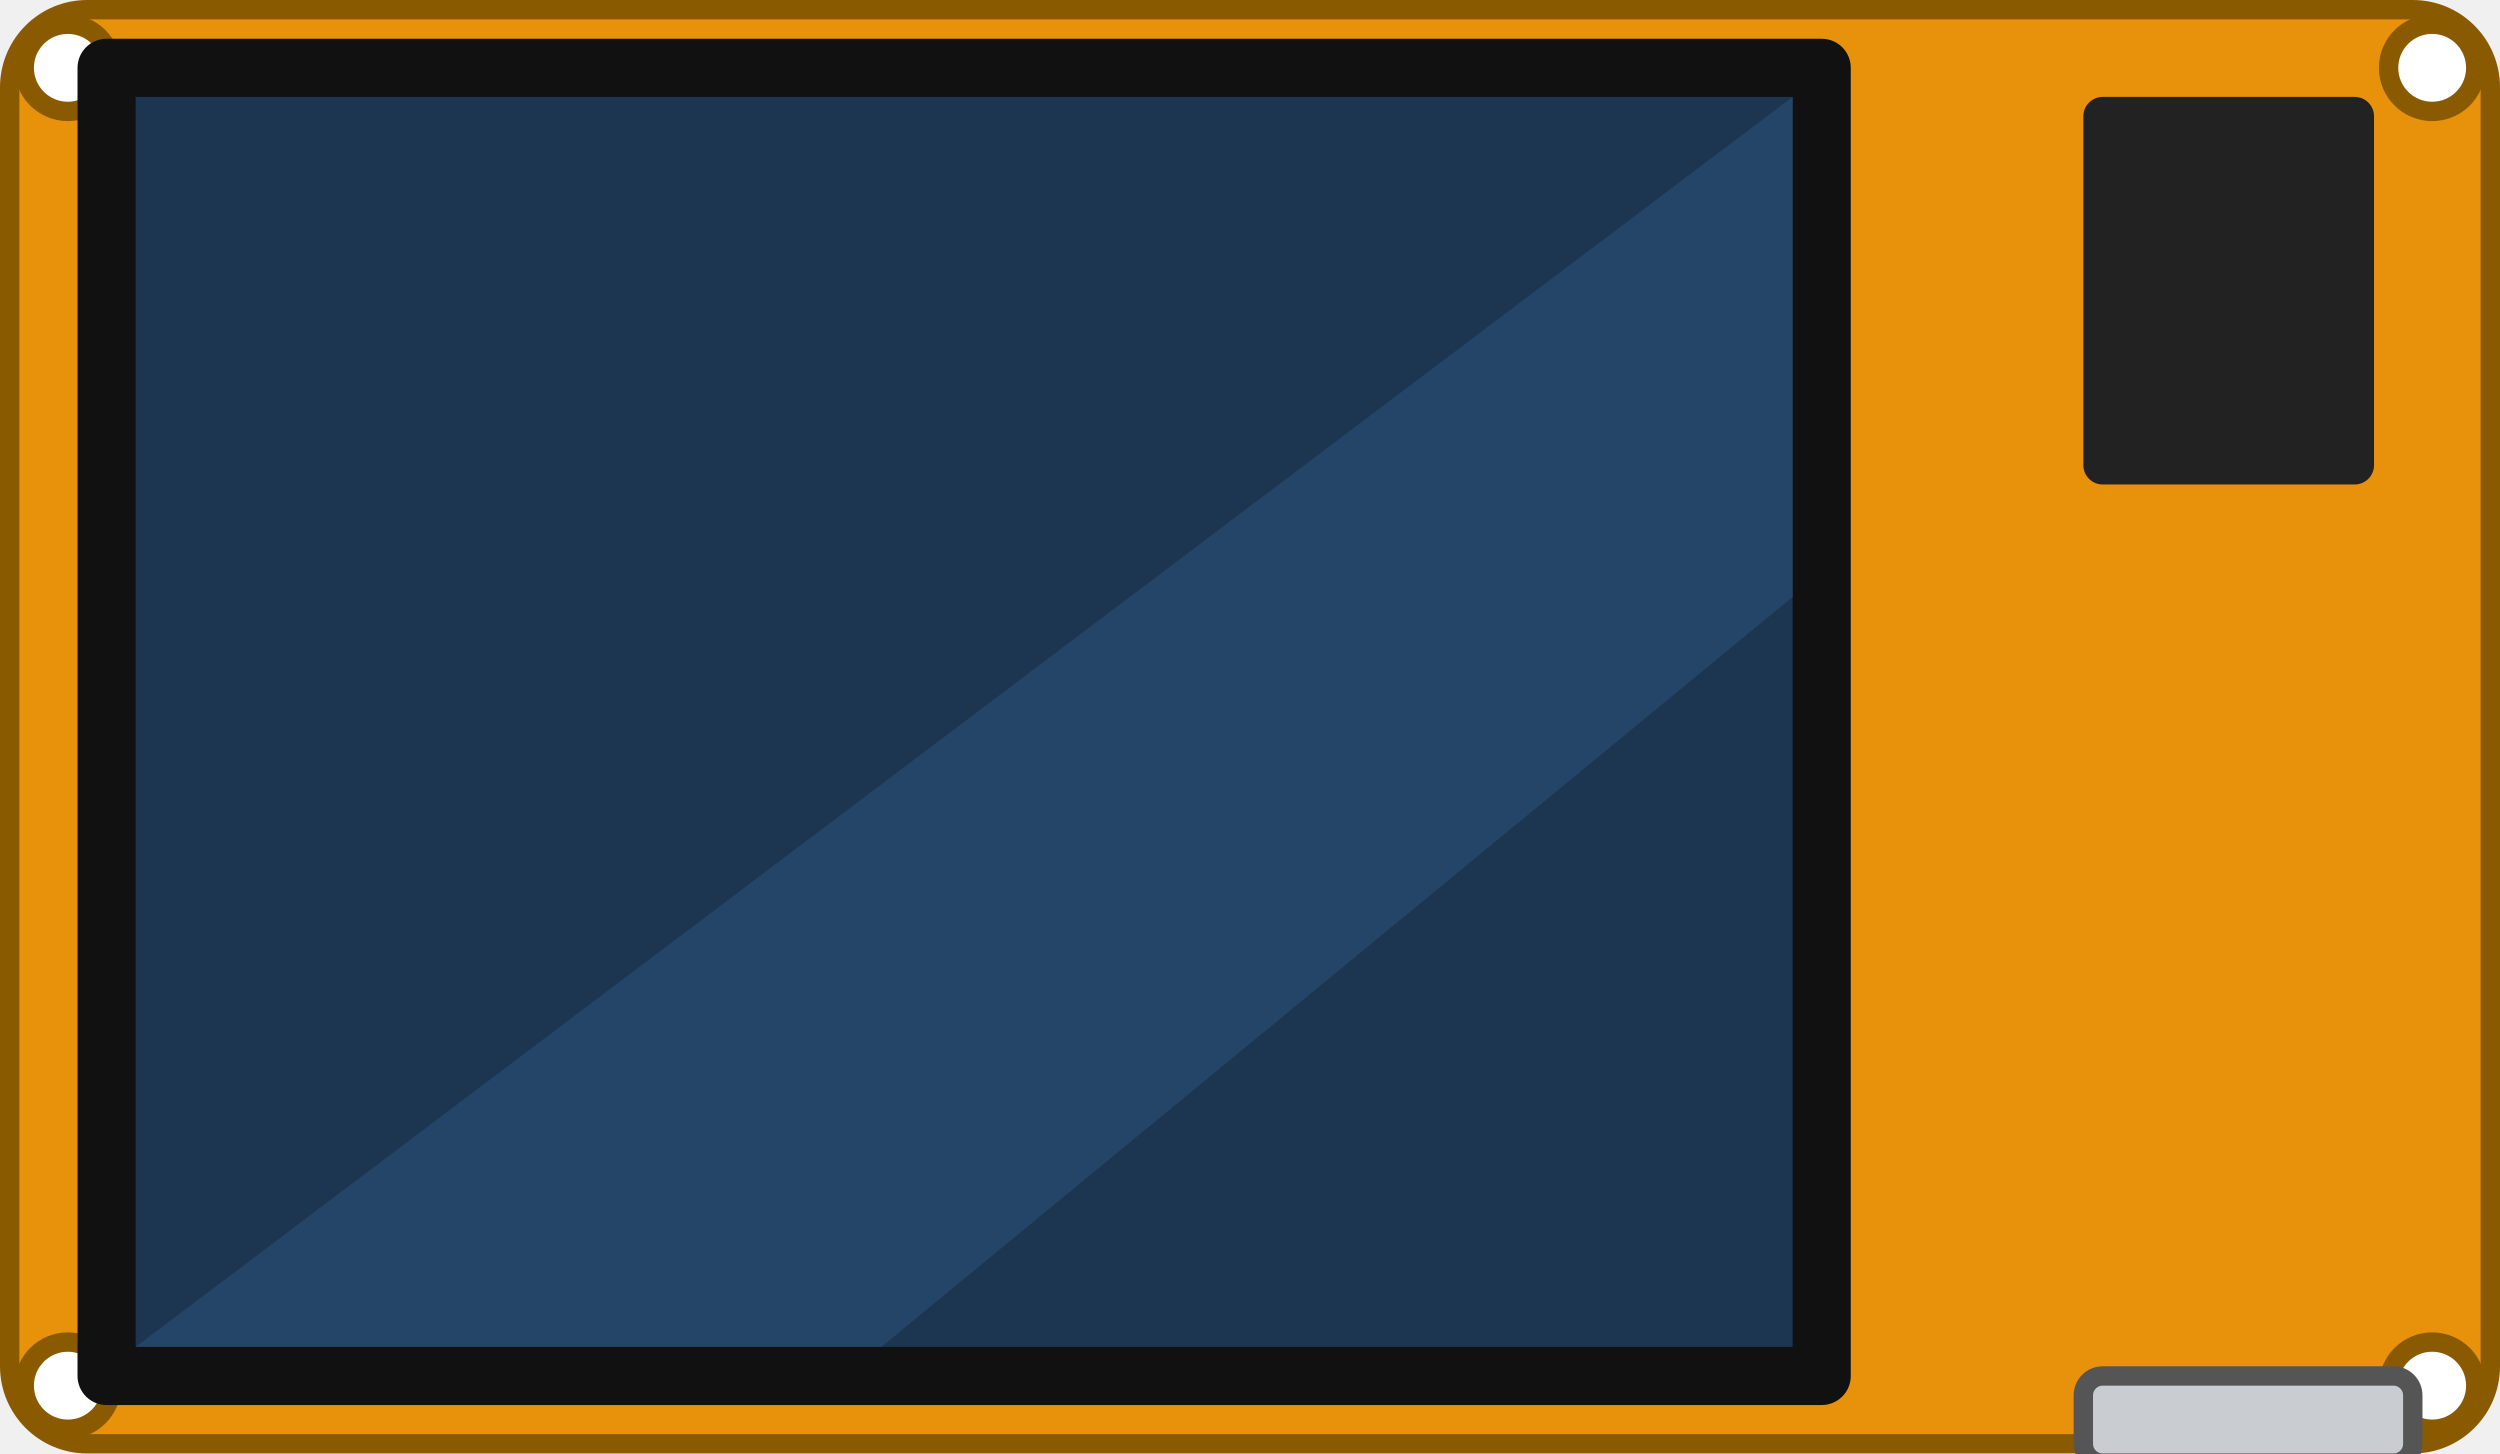
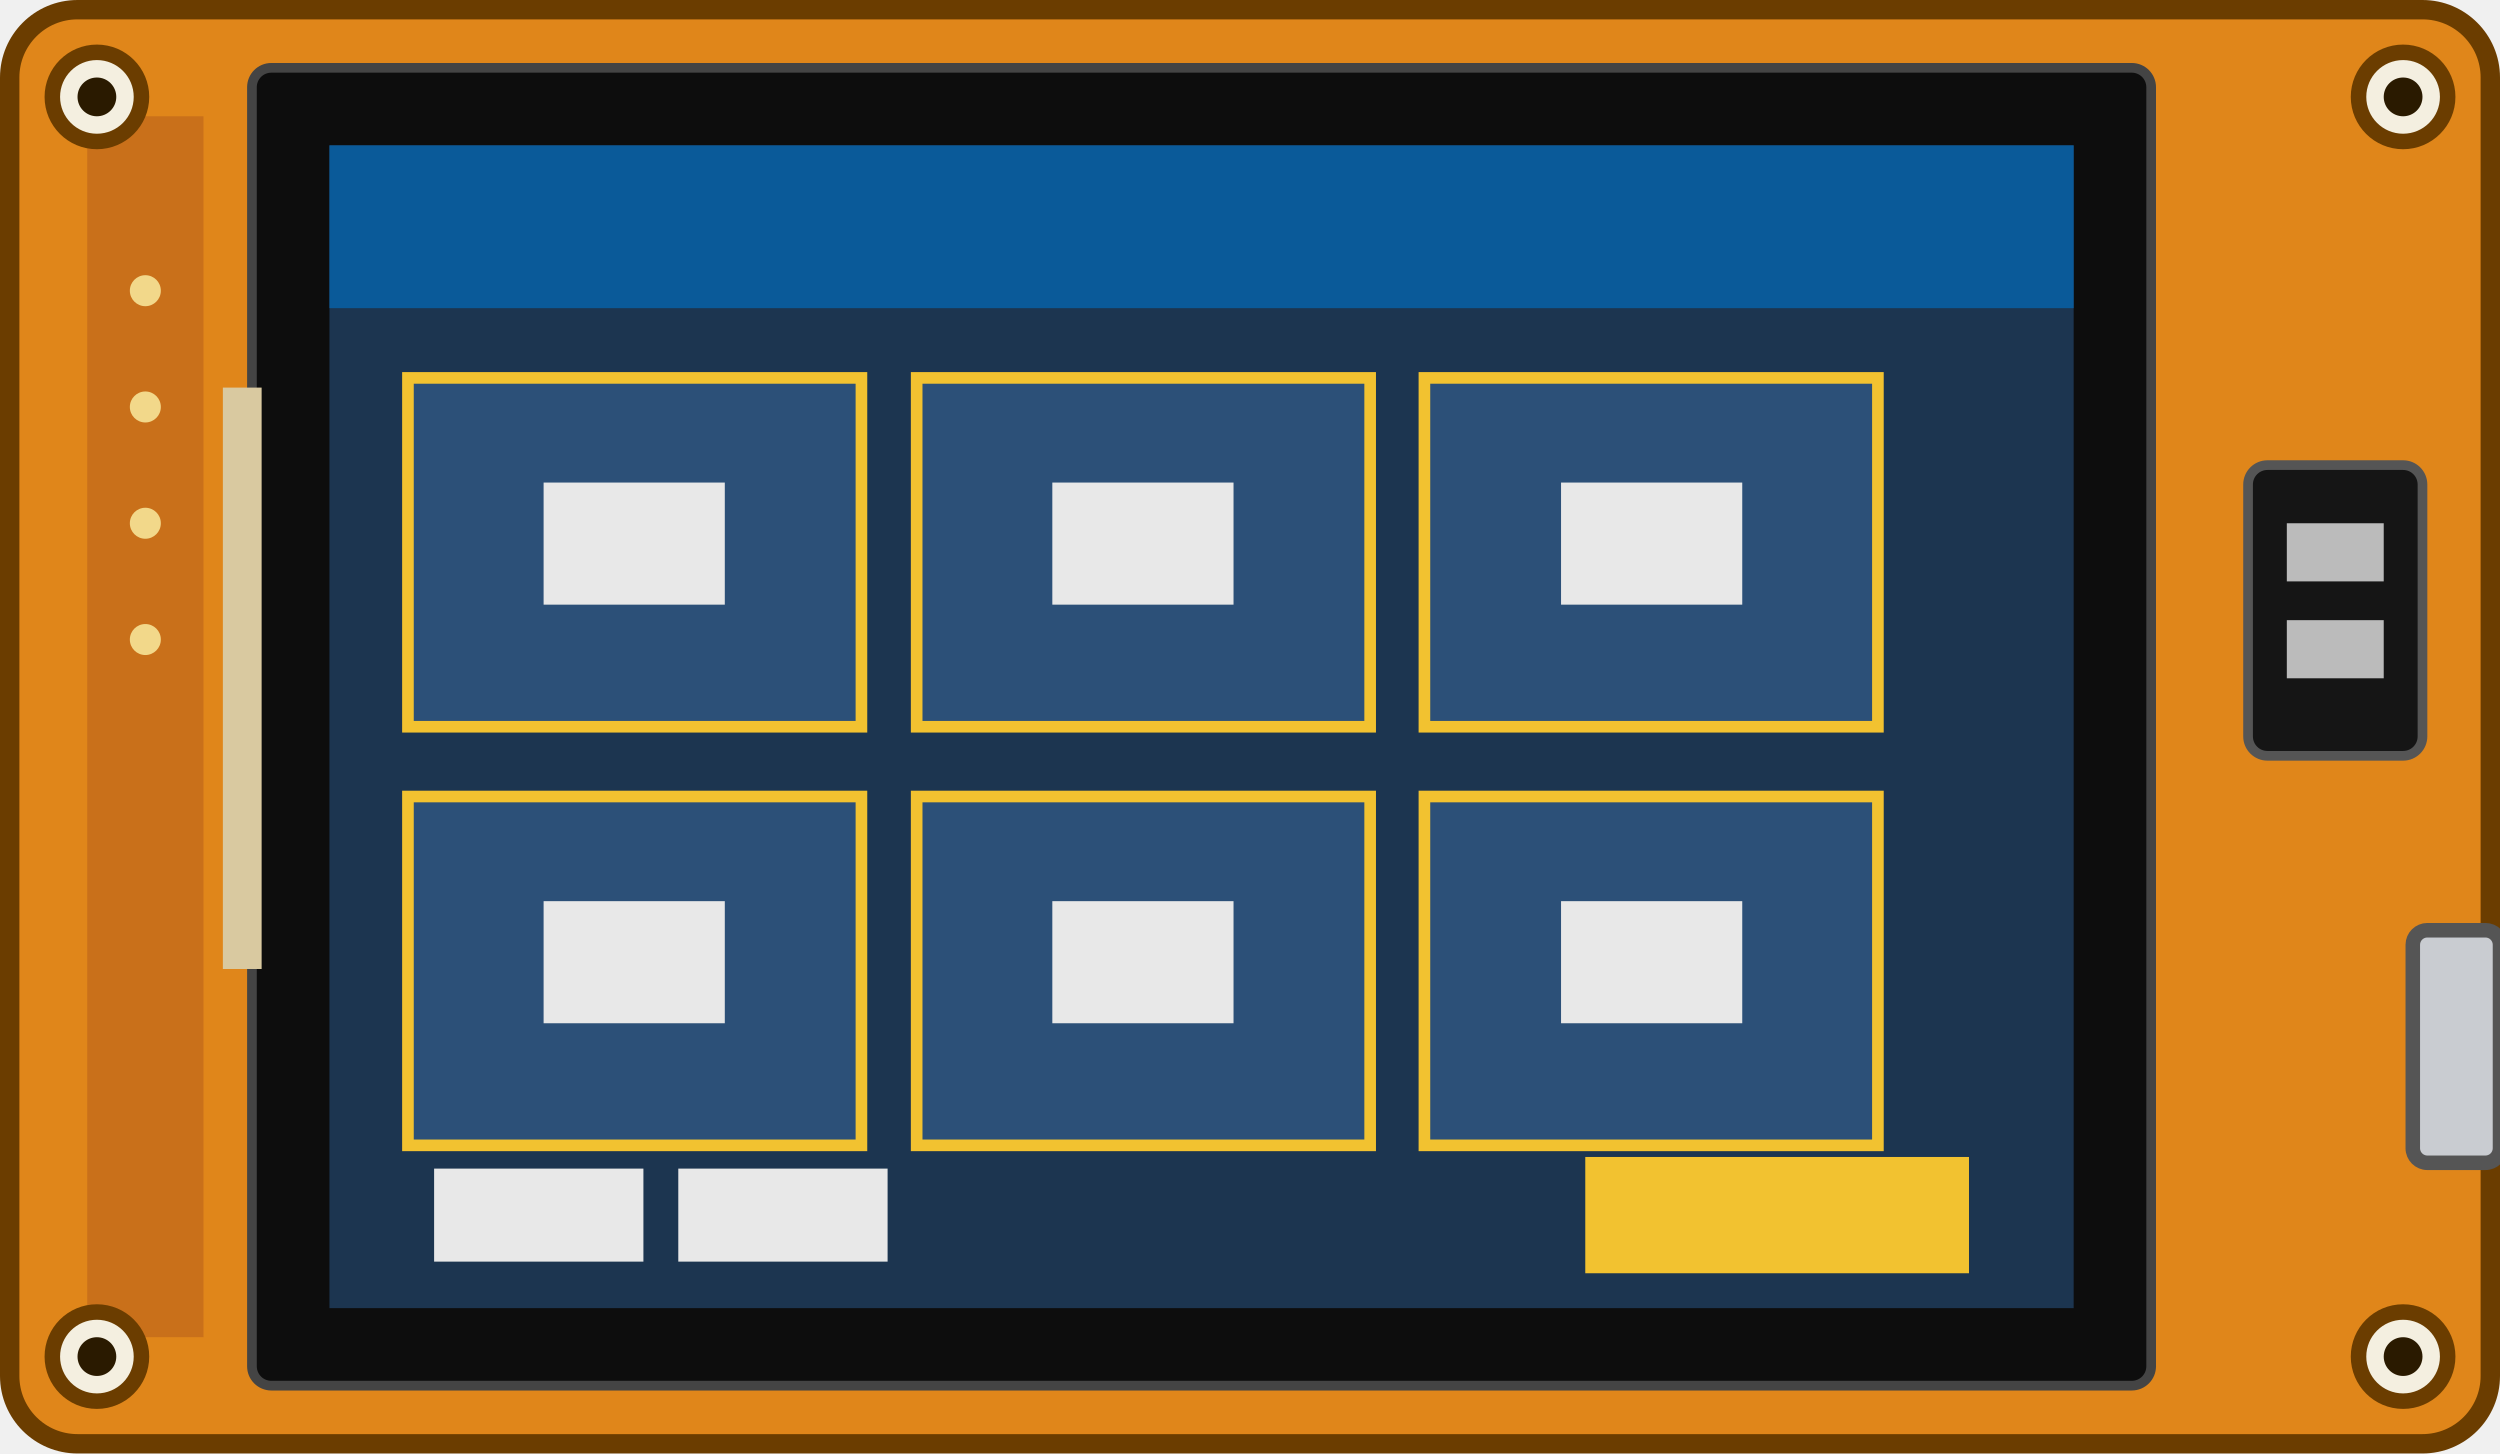
- <svg xmlns="http://www.w3.org/2000/svg" viewBox="0 0 258 150" role="img" aria-label="Drawing of the 2.8 inch board: a smaller orange board with a squarer screen">
-   <rect x="1" y="1" width="256" height="148" rx="8" fill="#e8920c" stroke="#8a5a00" stroke-width="2" />
-   <circle cx="7" cy="7" r="4.5" fill="#fff" stroke="#8a5a00" stroke-width="2" />
-   <circle cx="7" cy="143" r="4.5" fill="#fff" stroke="#8a5a00" stroke-width="2" />
-   <circle cx="251" cy="7" r="4.5" fill="#fff" stroke="#8a5a00" stroke-width="2" />
-   <circle cx="251" cy="143" r="4.5" fill="#fff" stroke="#8a5a00" stroke-width="2" />
-   <rect x="8" y="4" width="183" height="141" rx="3" fill="#111" />
-   <rect x="14" y="10" width="171" height="129" fill="#1c3550" />
-   <path d="M14 139 L185 10 L185 61.6 L90.95 139 Z" fill="#2c5078" opacity=".6" />
-   <rect x="215" y="142" width="34" height="9" rx="2" fill="#c9ccd1" stroke="#555" stroke-width="2" />
-   <rect x="215" y="10" width="30" height="40" rx="2" fill="#222" />
+ <svg xmlns="http://www.w3.org/2000/svg" viewBox="0 0 258 150" role="img" aria-labelledby="t d">
+   <rect x="1" y="1" width="256" height="148" rx="7" fill="#e0861a" stroke="#6b3d00" stroke-width="2" />
+   <rect x="9" y="12" width="12" height="126" fill="#c9701a" />
+   <g fill="#f2d88a">
+     <circle cx="15" cy="30" r="1.6" />
+     <circle cx="15" cy="42" r="1.6" />
+     <circle cx="15" cy="54" r="1.6" />
+     <circle cx="15" cy="66" r="1.6" />
+   </g>
+   <rect x="26" y="7" width="196" height="136" rx="2" fill="#0d0d0d" stroke="#444" />
+   <rect x="23" y="40" width="4" height="60" fill="#d9c9a0" />
+   <rect x="34" y="15" width="180" height="120" fill="#1c3550" />
+   <rect x="34" y="15" width="180" height="16.8" fill="#0a5a99" />
+   <rect x="42.1" y="39.0" width="46.8" height="36.0" fill="#2c5078" stroke="#f2c230" stroke-width="1.2" />
+   <rect x="56.1" y="49.8" width="18.7" height="12.6" fill="#e8e8e8" />
+   <rect x="94.6" y="39.0" width="46.8" height="36.0" fill="#2c5078" stroke="#f2c230" stroke-width="1.2" />
+   <rect x="108.6" y="49.8" width="18.7" height="12.6" fill="#e8e8e8" />
+   <rect x="147.0" y="39.0" width="46.8" height="36.0" fill="#2c5078" stroke="#f2c230" stroke-width="1.2" />
+   <rect x="161.1" y="49.8" width="18.7" height="12.6" fill="#e8e8e8" />
+   <rect x="42.1" y="82.2" width="46.8" height="36.0" fill="#2c5078" stroke="#f2c230" stroke-width="1.2" />
+   <rect x="56.1" y="93.0" width="18.7" height="12.6" fill="#e8e8e8" />
+   <rect x="94.6" y="82.2" width="46.8" height="36.0" fill="#2c5078" stroke="#f2c230" stroke-width="1.2" />
+   <rect x="108.6" y="93.0" width="18.7" height="12.6" fill="#e8e8e8" />
+   <rect x="147.0" y="82.2" width="46.8" height="36.0" fill="#2c5078" stroke="#f2c230" stroke-width="1.2" />
+   <rect x="161.1" y="93.0" width="18.7" height="12.6" fill="#e8e8e8" />
+   <rect x="44.8" y="120.6" width="21.6" height="9.6" fill="#e8e8e8" />
+   <rect x="70.0" y="120.6" width="21.6" height="9.6" fill="#e8e8e8" />
+   <rect x="163.6" y="119.4" width="39.6" height="12.0" fill="#f2c230" />
+   <circle cx="10" cy="10" r="4.6" fill="#f4efe0" stroke="#6b3d00" stroke-width="1.6" />
+   <circle cx="10" cy="10" r="2" fill="#2a1a00" />
+   <circle cx="10" cy="140" r="4.6" fill="#f4efe0" stroke="#6b3d00" stroke-width="1.6" />
+   <circle cx="10" cy="140" r="2" fill="#2a1a00" />
+   <circle cx="248" cy="10" r="4.6" fill="#f4efe0" stroke="#6b3d00" stroke-width="1.6" />
+   <circle cx="248" cy="10" r="2" fill="#2a1a00" />
+   <circle cx="248" cy="140" r="4.6" fill="#f4efe0" stroke="#6b3d00" stroke-width="1.6" />
+   <circle cx="248" cy="140" r="2" fill="#2a1a00" />
+   <rect x="232" y="48" width="18" height="30" rx="2" fill="#151515" stroke="#555" />
+   <rect x="236" y="54" width="10" height="6" fill="#bbb" />
+   <rect x="236" y="64" width="10" height="6" fill="#bbb" />
+   <rect x="249" y="96" width="9" height="24" rx="1.5" fill="#c9ccd1" stroke="#555" stroke-width="1.5" />
</svg>
